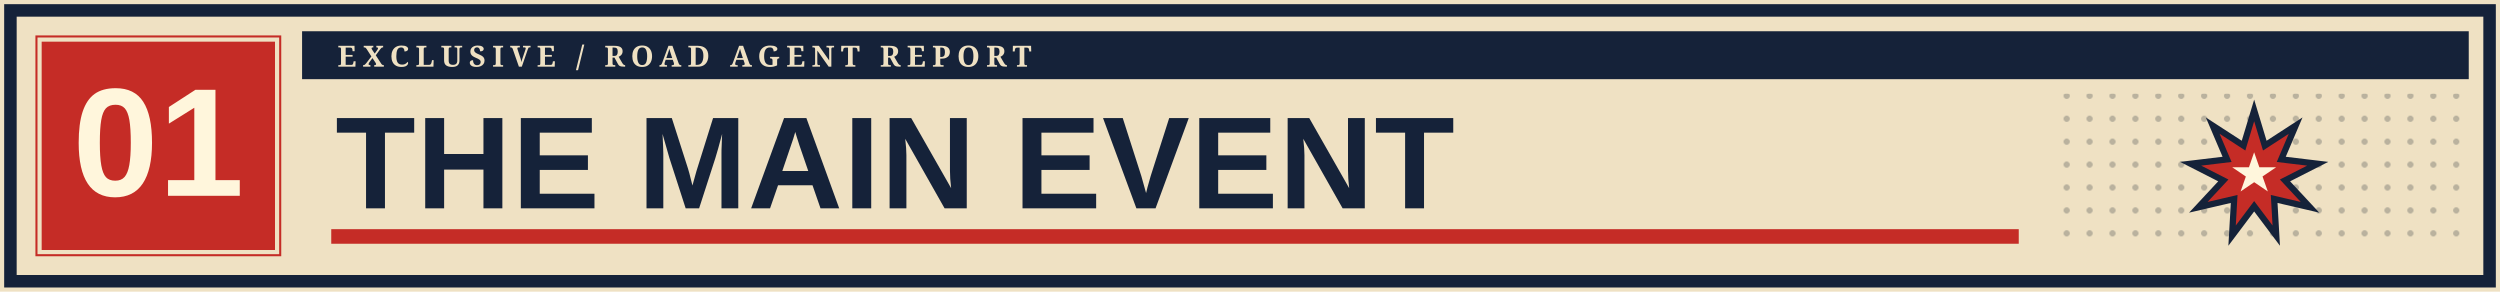
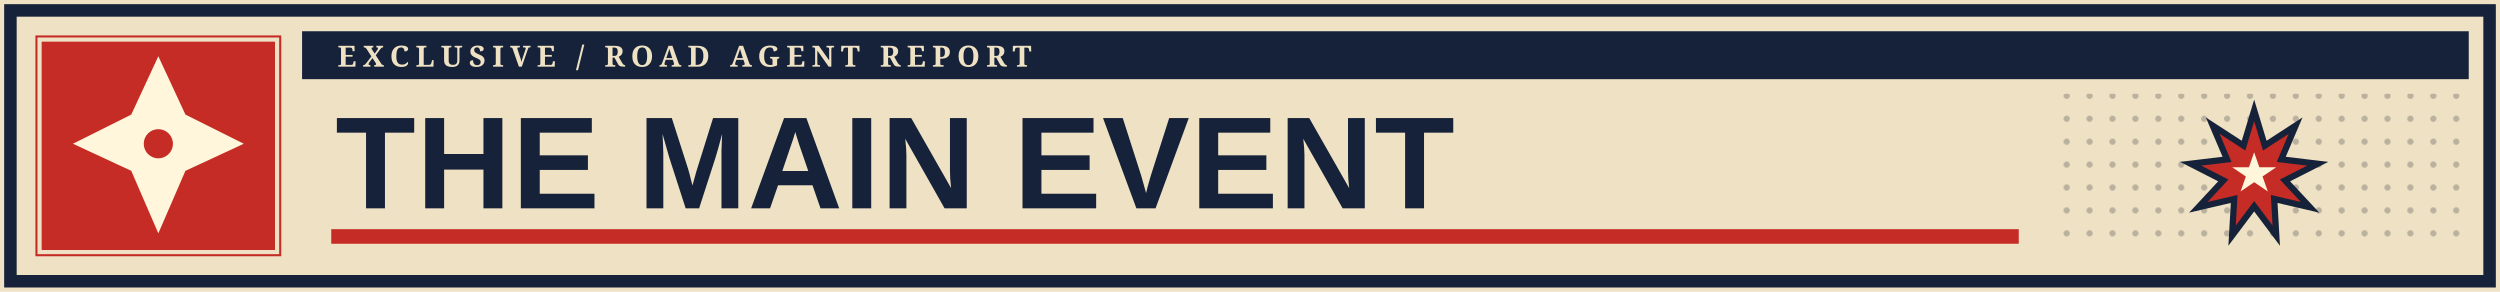
<svg xmlns="http://www.w3.org/2000/svg" viewBox="0 0 1200 140" role="img" aria-labelledby="t d">
  <defs>
    <pattern id="halftone" width="11" height="11" patternUnits="userSpaceOnUse">
      <circle cx="2" cy="2" r="1.5" fill="#101c2b" opacity=".24" />
    </pattern>
  </defs>
  <rect width="1200" height="140" fill="#efe1c3" />
  <rect x="5" y="5" width="1190" height="130" fill="none" stroke="#152239" stroke-width="6" />
  <rect x="17" y="17" width="118" height="106" fill="#c52c26" />
  <rect x="19" y="19" width="114" height="102" fill="none" stroke="#efe1c3" stroke-width="2" />
-   <text x="76" y="94" text-anchor="middle" fill="#fff6dc" font-family="Impact,Arial,sans-serif" font-weight="900" font-size="74">01</text>
+   <g aria-hidden="true" fill="#fff6dc">
+     <path d="M76 27 L89 55 L117 69 L89 82 L76 112 L63 82 L35 69 L63 55 Z" />
+     <circle cx="76" cy="69" r="7" fill="#c52c26" />
+   </g>
  <rect x="145" y="15" width="1040" height="23" fill="#152239" />
  <text x="162" y="32" fill="#efe1c3" font-size="14" font-family="Georgia,serif" font-weight="700" letter-spacing="3">EXCLUSIVE / ROAD AGENT REPORT</text>
  <text x="161" y="100" fill="#152239" font-size="63" font-weight="900" letter-spacing=".4" font-family="Impact,'Arial Narrow',Arial,sans-serif">THE MAIN EVENT</text>
  <rect x="159" y="110" width="810" height="7" fill="#c52c26" />
  <rect x="986" y="45" width="200" height="76" fill="url(#halftone)" />
  <polygon points="1082.0,53.0 1087.1,69.9 1101.9,60.3 1095.0,76.5 1112.5,78.6 1096.8,86.6 1108.8,99.5 1091.6,95.5 1092.6,113.1 1082.0,99.0 1071.4,113.1 1072.4,95.5 1055.2,99.5 1067.2,86.6 1051.5,78.6 1069.0,76.5 1062.1,60.3 1076.9,69.9" fill="#c52c26" stroke="#152239" stroke-width="3" />
  <text x="1082" y="90" text-anchor="middle" fill="#fff6dc" font-size="23" font-family="Georgia,serif" font-weight="900">★</text>
</svg>
